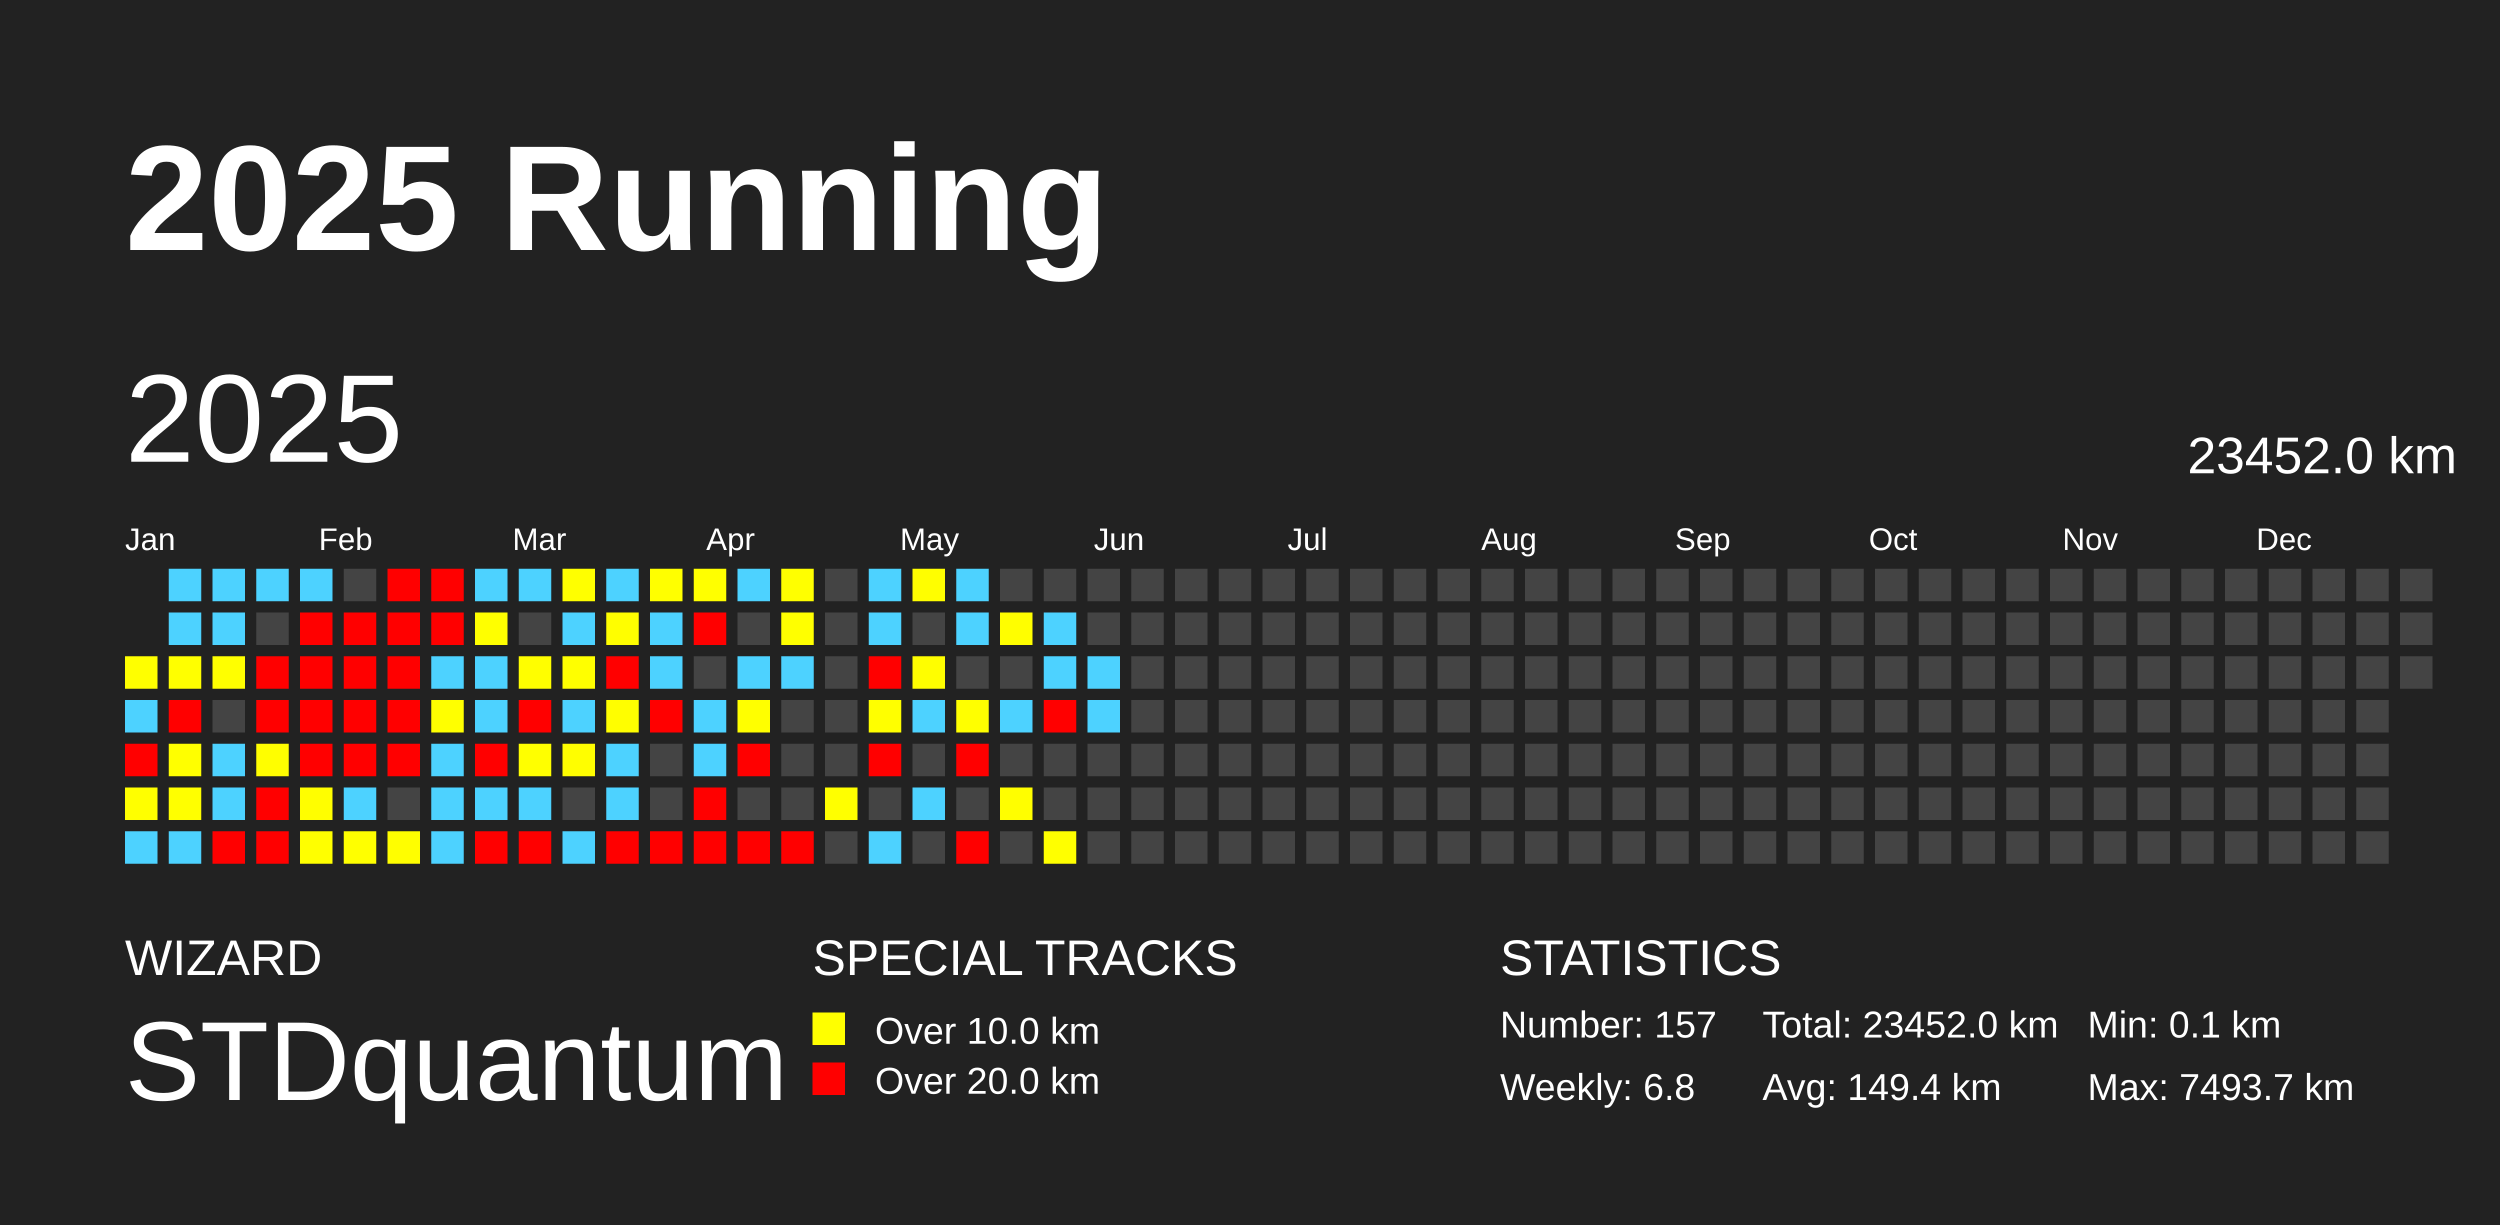
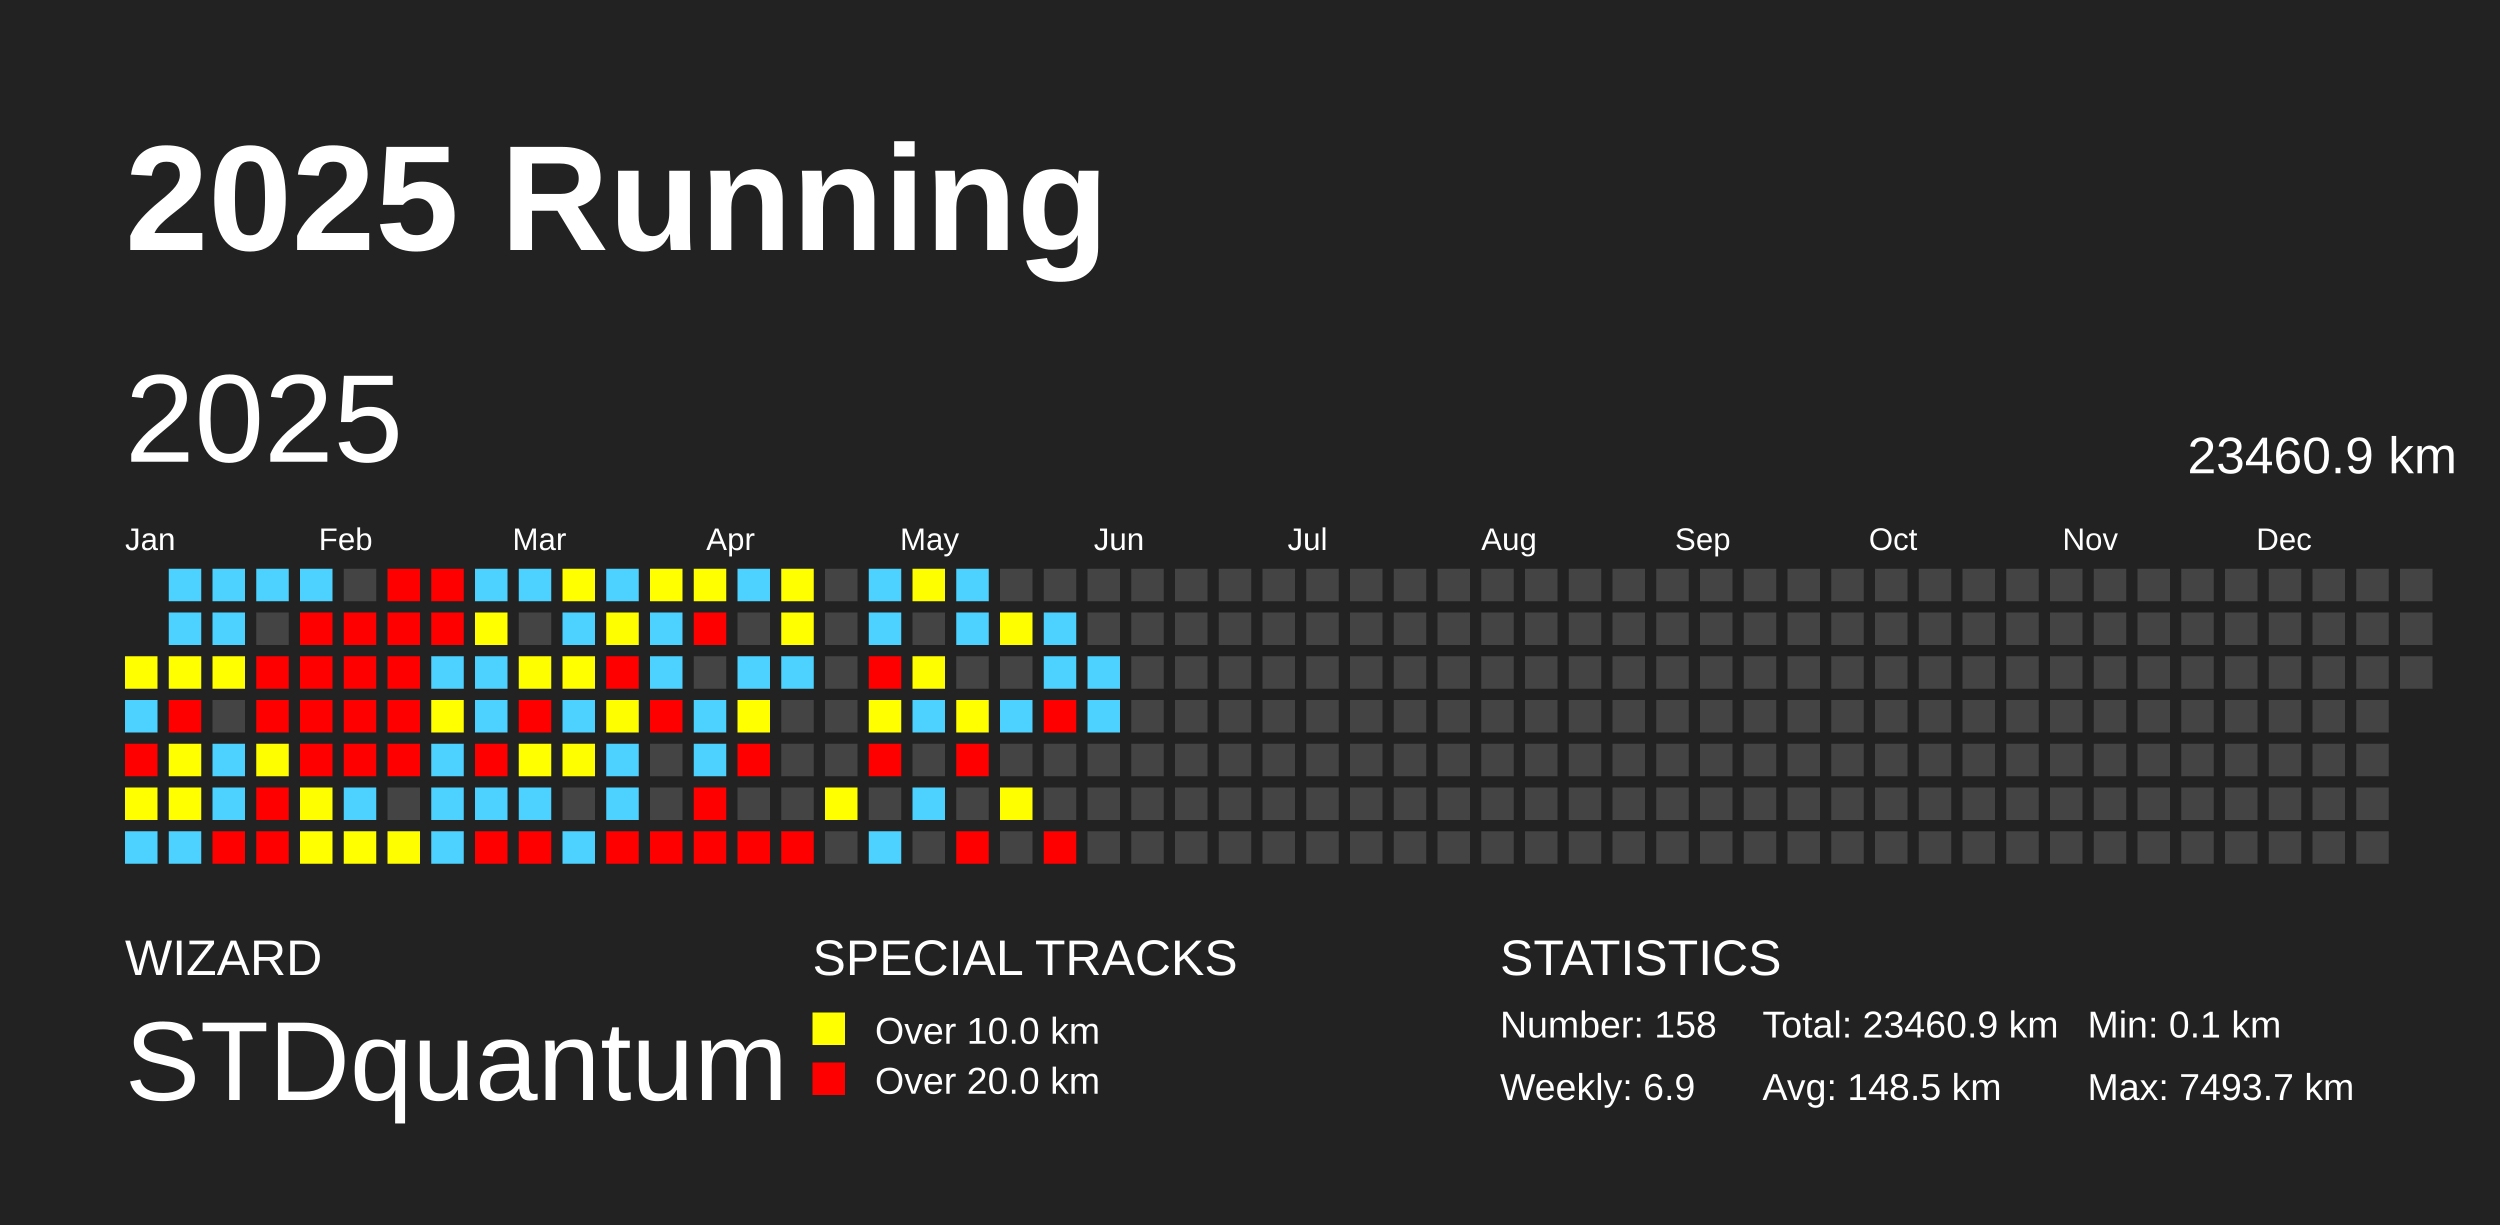
<svg xmlns="http://www.w3.org/2000/svg" baseProfile="full" height="98mm" version="1.1" viewBox="0,0,200,98" width="200mm">
  <defs />
  <rect fill="#222222" height="98" width="200" x="0" y="0" />
  <text fill="#FFFFFF" style="font-size:12px; font-family:Arial; font-weight:bold;" x="10" y="20">2025 Running</text>
  <text fill="#FFFFFF" style="font-size:4px; font-family:Arial" x="10" y="78">WIZARD</text>
  <text fill="#FFFFFF" style="font-size:9px; font-family:Arial" x="10" y="88">STDquantum</text>
  <text fill="#FFFFFF" style="font-size:4px; font-family:Arial" x="65" y="78">SPECIAL TRACKS</text>
  <rect fill="yellow" height="2.6" width="2.6" x="65" y="81" />
  <text fill="#FFFFFF" style="font-size:3px; font-family:Arial" x="70" y="83.5">Over 10.0 km</text>
  <rect fill="red" height="2.6" width="2.6" x="65" y="85" />
  <text fill="#FFFFFF" style="font-size:3px; font-family:Arial" x="70" y="87.5">Over 20.0 km</text>
  <text fill="#FFFFFF" style="font-size:4px; font-family:Arial" x="120" y="78">STATISTICS</text>
-   <text fill="#FFFFFF" style="font-size:3px; font-family:Arial" x="120" y="83">Number: 157</text>
-   <text fill="#FFFFFF" style="font-size:3px; font-family:Arial" x="120" y="88">Weekly: 6.8</text>
-   <text fill="#FFFFFF" style="font-size:3px; font-family:Arial" x="141" y="83">Total: 23452.0 km</text>
-   <text fill="#FFFFFF" style="font-size:3px; font-family:Arial" x="141" y="88">Avg: 149.4 km</text>
+   <text fill="#FFFFFF" style="font-size:3px; font-family:Arial" x="120" y="83">Number: 158</text>
+   <text fill="#FFFFFF" style="font-size:3px; font-family:Arial" x="120" y="88">Weekly: 6.9</text>
+   <text fill="#FFFFFF" style="font-size:3px; font-family:Arial" x="141" y="83">Total: 23460.9 km</text>
+   <text fill="#FFFFFF" style="font-size:3px; font-family:Arial" x="141" y="88">Avg: 148.5 km</text>
  <text fill="#FFFFFF" style="font-size:3px; font-family:Arial" x="167" y="83">Min: 0.1 km</text>
  <text fill="#FFFFFF" style="font-size:3px; font-family:Arial" x="167" y="88">Max: 7493.7 km</text>
  <text dominant-baseline="hanging" fill="#FFFFFF" style="font-size:10.0px; font-family:Arial;" x="10" y="30">2025</text>
-   <text dominant-baseline="hanging" fill="#FFFFFF" style="font-size:4.125px; font-family:Arial;" x="175" y="35">23452.0 km</text>
+   <text dominant-baseline="hanging" fill="#FFFFFF" style="font-size:4.125px; font-family:Arial;" x="175" y="35">23460.9 km</text>
  <text fill="#FFFFFF" style="font-size:2.5px; font-family:Arial" x="10.0" y="44">Jan</text>
  <text fill="#FFFFFF" style="font-size:2.5px; font-family:Arial" x="25.5" y="44">Feb</text>
  <text fill="#FFFFFF" style="font-size:2.5px; font-family:Arial" x="41.0" y="44">Mar</text>
  <text fill="#FFFFFF" style="font-size:2.5px; font-family:Arial" x="56.5" y="44">Apr</text>
  <text fill="#FFFFFF" style="font-size:2.5px; font-family:Arial" x="72.0" y="44">May</text>
  <text fill="#FFFFFF" style="font-size:2.5px; font-family:Arial" x="87.5" y="44">Jun</text>
  <text fill="#FFFFFF" style="font-size:2.5px; font-family:Arial" x="103.0" y="44">Jul</text>
  <text fill="#FFFFFF" style="font-size:2.5px; font-family:Arial" x="118.5" y="44">Aug</text>
  <text fill="#FFFFFF" style="font-size:2.5px; font-family:Arial" x="134.0" y="44">Sep</text>
  <text fill="#FFFFFF" style="font-size:2.5px; font-family:Arial" x="149.5" y="44">Oct</text>
  <text fill="#FFFFFF" style="font-size:2.5px; font-family:Arial" x="165.0" y="44">Nov</text>
  <text fill="#FFFFFF" style="font-size:2.5px; font-family:Arial" x="180.5" y="44">Dec</text>
  <rect fill="#ffff00" height="2.6" width="2.6" x="10.0" y="52.5" />
  <rect fill="#4dd2ff" height="2.6" width="2.6" x="10.0" y="56.0" />
  <rect fill="red" height="2.6" width="2.6" x="10.0" y="59.5" />
  <rect fill="#ffff00" height="2.6" width="2.6" x="10.0" y="63.0" />
  <rect fill="#4dd2ff" height="2.6" width="2.6" x="10.0" y="66.5" />
  <rect fill="#4dd2ff" height="2.6" width="2.6" x="13.5" y="45.5" />
  <rect fill="#4dd2ff" height="2.6" width="2.6" x="13.5" y="49.0" />
  <rect fill="#ffff00" height="2.6" width="2.6" x="13.5" y="52.5" />
  <rect fill="red" height="2.6" width="2.6" x="13.5" y="56.0" />
  <rect fill="#ffff00" height="2.6" width="2.6" x="13.5" y="59.5" />
  <rect fill="#ffff00" height="2.6" width="2.6" x="13.5" y="63.0" />
  <rect fill="#4dd2ff" height="2.6" width="2.6" x="13.5" y="66.5" />
  <rect fill="#4dd2ff" height="2.6" width="2.6" x="17.0" y="45.5" />
  <rect fill="#4dd2ff" height="2.6" width="2.6" x="17.0" y="49.0" />
  <rect fill="#ffff00" height="2.6" width="2.6" x="17.0" y="52.5" />
  <rect fill="#444444" height="2.6" width="2.6" x="17.0" y="56.0" />
  <rect fill="#4dd2ff" height="2.6" width="2.6" x="17.0" y="59.5" />
  <rect fill="#4dd2ff" height="2.6" width="2.6" x="17.0" y="63.0" />
  <rect fill="red" height="2.6" width="2.6" x="17.0" y="66.5" />
  <rect fill="#4dd2ff" height="2.6" width="2.6" x="20.5" y="45.5" />
  <rect fill="#444444" height="2.6" width="2.6" x="20.5" y="49.0" />
  <rect fill="red" height="2.6" width="2.6" x="20.5" y="52.5" />
  <rect fill="red" height="2.6" width="2.6" x="20.5" y="56.0" />
  <rect fill="#fffe00" height="2.6" width="2.6" x="20.5" y="59.5" />
  <rect fill="red" height="2.6" width="2.6" x="20.5" y="63.0" />
  <rect fill="red" height="2.6" width="2.6" x="20.5" y="66.5" />
  <rect fill="#4dd2ff" height="2.6" width="2.6" x="24.0" y="45.5" />
  <rect fill="red" height="2.6" width="2.6" x="24.0" y="49.0" />
  <rect fill="red" height="2.6" width="2.6" x="24.0" y="52.5" />
  <rect fill="red" height="2.6" width="2.6" x="24.0" y="56.0" />
  <rect fill="red" height="2.6" width="2.6" x="24.0" y="59.5" />
  <rect fill="#fffe00" height="2.6" width="2.6" x="24.0" y="63.0" />
  <rect fill="#ffff00" height="2.6" width="2.6" x="24.0" y="66.5" />
  <rect fill="#444444" height="2.6" width="2.6" x="27.5" y="45.5" />
  <rect fill="red" height="2.6" width="2.6" x="27.5" y="49.0" />
  <rect fill="red" height="2.6" width="2.6" x="27.5" y="52.5" />
  <rect fill="red" height="2.6" width="2.6" x="27.5" y="56.0" />
  <rect fill="red" height="2.6" width="2.6" x="27.5" y="59.5" />
  <rect fill="#4dd2ff" height="2.6" width="2.6" x="27.5" y="63.0" />
  <rect fill="#ffff00" height="2.6" width="2.6" x="27.5" y="66.5" />
  <rect fill="red" height="2.6" width="2.6" x="31.0" y="45.5" />
  <rect fill="red" height="2.6" width="2.6" x="31.0" y="49.0" />
  <rect fill="red" height="2.6" width="2.6" x="31.0" y="52.5" />
  <rect fill="red" height="2.6" width="2.6" x="31.0" y="56.0" />
  <rect fill="red" height="2.6" width="2.6" x="31.0" y="59.5" />
  <rect fill="#444444" height="2.6" width="2.6" x="31.0" y="63.0" />
  <rect fill="#fffe00" height="2.6" width="2.6" x="31.0" y="66.5" />
  <rect fill="red" height="2.6" width="2.6" x="34.5" y="45.5" />
  <rect fill="red" height="2.6" width="2.6" x="34.5" y="49.0" />
  <rect fill="#4dd2ff" height="2.6" width="2.6" x="34.5" y="52.5" />
  <rect fill="#ffff00" height="2.6" width="2.6" x="34.5" y="56.0" />
  <rect fill="#4dd2ff" height="2.6" width="2.6" x="34.5" y="59.5" />
  <rect fill="#4dd2ff" height="2.6" width="2.6" x="34.5" y="63.0" />
  <rect fill="#4dd2ff" height="2.6" width="2.6" x="34.5" y="66.5" />
  <rect fill="#4dd2ff" height="2.6" width="2.6" x="38.0" y="45.5" />
  <rect fill="#ffff00" height="2.6" width="2.6" x="38.0" y="49.0" />
  <rect fill="#4dd2ff" height="2.6" width="2.6" x="38.0" y="52.5" />
  <rect fill="#4dd2ff" height="2.6" width="2.6" x="38.0" y="56.0" />
  <rect fill="red" height="2.6" width="2.6" x="38.0" y="59.5" />
  <rect fill="#4dd2ff" height="2.6" width="2.6" x="38.0" y="63.0" />
  <rect fill="red" height="2.6" width="2.6" x="38.0" y="66.5" />
  <rect fill="#4dd2ff" height="2.6" width="2.6" x="41.5" y="45.5" />
  <rect fill="#444444" height="2.6" width="2.6" x="41.5" y="49.0" />
  <rect fill="#fffe00" height="2.6" width="2.6" x="41.5" y="52.5" />
  <rect fill="red" height="2.6" width="2.6" x="41.5" y="56.0" />
  <rect fill="#ffff00" height="2.6" width="2.6" x="41.5" y="59.5" />
  <rect fill="#4dd2ff" height="2.6" width="2.6" x="41.5" y="63.0" />
  <rect fill="red" height="2.6" width="2.6" x="41.5" y="66.5" />
  <rect fill="#ffff00" height="2.6" width="2.6" x="45.0" y="45.5" />
  <rect fill="#4dd2ff" height="2.6" width="2.6" x="45.0" y="49.0" />
  <rect fill="#ffff00" height="2.6" width="2.6" x="45.0" y="52.5" />
  <rect fill="#4dd2ff" height="2.6" width="2.6" x="45.0" y="56.0" />
  <rect fill="#fffe00" height="2.6" width="2.6" x="45.0" y="59.5" />
  <rect fill="#444444" height="2.6" width="2.6" x="45.0" y="63.0" />
  <rect fill="#4dd2ff" height="2.6" width="2.6" x="45.0" y="66.5" />
  <rect fill="#4dd2ff" height="2.6" width="2.6" x="48.5" y="45.5" />
  <rect fill="#fffe00" height="2.6" width="2.6" x="48.5" y="49.0" />
  <rect fill="red" height="2.6" width="2.6" x="48.5" y="52.5" />
  <rect fill="#fffe00" height="2.6" width="2.6" x="48.5" y="56.0" />
  <rect fill="#4dd2ff" height="2.6" width="2.6" x="48.5" y="59.5" />
  <rect fill="#4dd2ff" height="2.6" width="2.6" x="48.5" y="63.0" />
  <rect fill="red" height="2.6" width="2.6" x="48.5" y="66.5" />
  <rect fill="#ffff00" height="2.6" width="2.6" x="52.0" y="45.5" />
  <rect fill="#4dd2ff" height="2.6" width="2.6" x="52.0" y="49.0" />
  <rect fill="#4dd2ff" height="2.6" width="2.6" x="52.0" y="52.5" />
  <rect fill="red" height="2.6" width="2.6" x="52.0" y="56.0" />
  <rect fill="#444444" height="2.6" width="2.6" x="52.0" y="59.5" />
  <rect fill="#444444" height="2.6" width="2.6" x="52.0" y="63.0" />
  <rect fill="red" height="2.6" width="2.6" x="52.0" y="66.5" />
  <rect fill="#ffff00" height="2.6" width="2.6" x="55.5" y="45.5" />
  <rect fill="red" height="2.6" width="2.6" x="55.5" y="49.0" />
  <rect fill="#444444" height="2.6" width="2.6" x="55.5" y="52.5" />
  <rect fill="#4dd2ff" height="2.6" width="2.6" x="55.5" y="56.0" />
  <rect fill="#4dd2ff" height="2.6" width="2.6" x="55.5" y="59.5" />
  <rect fill="red" height="2.6" width="2.6" x="55.5" y="63.0" />
  <rect fill="red" height="2.6" width="2.6" x="55.5" y="66.5" />
  <rect fill="#4dd2ff" height="2.6" width="2.6" x="59.0" y="45.5" />
  <rect fill="#444444" height="2.6" width="2.6" x="59.0" y="49.0" />
  <rect fill="#4dd2ff" height="2.6" width="2.6" x="59.0" y="52.5" />
  <rect fill="#ffff00" height="2.6" width="2.6" x="59.0" y="56.0" />
  <rect fill="red" height="2.6" width="2.6" x="59.0" y="59.5" />
  <rect fill="#444444" height="2.6" width="2.6" x="59.0" y="63.0" />
  <rect fill="red" height="2.6" width="2.6" x="59.0" y="66.5" />
  <rect fill="#ffff00" height="2.6" width="2.6" x="62.5" y="45.5" />
  <rect fill="#ffff00" height="2.6" width="2.6" x="62.5" y="49.0" />
  <rect fill="#4dd2ff" height="2.6" width="2.6" x="62.5" y="52.5" />
  <rect fill="#444444" height="2.6" width="2.6" x="62.5" y="56.0" />
  <rect fill="#444444" height="2.6" width="2.6" x="62.5" y="59.5" />
  <rect fill="#444444" height="2.6" width="2.6" x="62.5" y="63.0" />
  <rect fill="red" height="2.6" width="2.6" x="62.5" y="66.5" />
  <rect fill="#444444" height="2.6" width="2.6" x="66.0" y="45.5" />
  <rect fill="#444444" height="2.6" width="2.6" x="66.0" y="49.0" />
  <rect fill="#444444" height="2.6" width="2.6" x="66.0" y="52.5" />
  <rect fill="#444444" height="2.6" width="2.6" x="66.0" y="56.0" />
  <rect fill="#444444" height="2.6" width="2.6" x="66.0" y="59.5" />
  <rect fill="#ffff00" height="2.6" width="2.6" x="66.0" y="63.0" />
  <rect fill="#444444" height="2.6" width="2.6" x="66.0" y="66.5" />
  <rect fill="#4dd2ff" height="2.6" width="2.6" x="69.5" y="45.5" />
  <rect fill="#4dd2ff" height="2.6" width="2.6" x="69.5" y="49.0" />
  <rect fill="red" height="2.6" width="2.6" x="69.5" y="52.5" />
  <rect fill="#ffff00" height="2.6" width="2.6" x="69.5" y="56.0" />
  <rect fill="red" height="2.6" width="2.6" x="69.5" y="59.5" />
  <rect fill="#444444" height="2.6" width="2.6" x="69.5" y="63.0" />
  <rect fill="#4dd2ff" height="2.6" width="2.6" x="69.5" y="66.5" />
  <rect fill="#fffe00" height="2.6" width="2.6" x="73.0" y="45.5" />
  <rect fill="#444444" height="2.6" width="2.6" x="73.0" y="49.0" />
  <rect fill="#fffe00" height="2.6" width="2.6" x="73.0" y="52.5" />
  <rect fill="#4dd2ff" height="2.6" width="2.6" x="73.0" y="56.0" />
  <rect fill="#444444" height="2.6" width="2.6" x="73.0" y="59.5" />
  <rect fill="#4dd2ff" height="2.6" width="2.6" x="73.0" y="63.0" />
  <rect fill="#444444" height="2.6" width="2.6" x="73.0" y="66.5" />
  <rect fill="#4dd2ff" height="2.6" width="2.6" x="76.5" y="45.5" />
  <rect fill="#4dd2ff" height="2.6" width="2.6" x="76.5" y="49.0" />
  <rect fill="#444444" height="2.6" width="2.6" x="76.5" y="52.5" />
  <rect fill="#ffff00" height="2.6" width="2.6" x="76.5" y="56.0" />
  <rect fill="red" height="2.6" width="2.6" x="76.5" y="59.5" />
  <rect fill="#444444" height="2.6" width="2.6" x="76.5" y="63.0" />
  <rect fill="red" height="2.6" width="2.6" x="76.5" y="66.5" />
  <rect fill="#444444" height="2.6" width="2.6" x="80.0" y="45.5" />
  <rect fill="#fffe00" height="2.6" width="2.6" x="80.0" y="49.0" />
  <rect fill="#444444" height="2.6" width="2.6" x="80.0" y="52.5" />
  <rect fill="#4dd2ff" height="2.6" width="2.6" x="80.0" y="56.0" />
  <rect fill="#444444" height="2.6" width="2.6" x="80.0" y="59.5" />
  <rect fill="#fffe00" height="2.6" width="2.6" x="80.0" y="63.0" />
  <rect fill="#444444" height="2.6" width="2.6" x="80.0" y="66.5" />
  <rect fill="#444444" height="2.6" width="2.6" x="83.5" y="45.5" />
  <rect fill="#4dd2ff" height="2.6" width="2.6" x="83.5" y="49.0" />
  <rect fill="#4dd2ff" height="2.6" width="2.6" x="83.5" y="52.5" />
  <rect fill="red" height="2.6" width="2.6" x="83.5" y="56.0" />
  <rect fill="#444444" height="2.6" width="2.6" x="83.5" y="59.5" />
  <rect fill="#444444" height="2.6" width="2.6" x="83.5" y="63.0" />
-   <rect fill="#ffff00" height="2.6" width="2.6" x="83.5" y="66.5" />
+   <rect fill="red" height="2.6" width="2.6" x="83.5" y="66.5" />
  <rect fill="#444444" height="2.6" width="2.6" x="87.0" y="45.5" />
  <rect fill="#444444" height="2.6" width="2.6" x="87.0" y="49.0" />
  <rect fill="#4dd2ff" height="2.6" width="2.6" x="87.0" y="52.5" />
  <rect fill="#4dd2ff" height="2.6" width="2.6" x="87.0" y="56.0" />
  <rect fill="#444444" height="2.6" width="2.6" x="87.0" y="59.5" />
  <rect fill="#444444" height="2.6" width="2.6" x="87.0" y="63.0" />
  <rect fill="#444444" height="2.6" width="2.6" x="87.0" y="66.5" />
  <rect fill="#444444" height="2.6" width="2.6" x="90.5" y="45.5" />
  <rect fill="#444444" height="2.6" width="2.6" x="90.5" y="49.0" />
  <rect fill="#444444" height="2.6" width="2.6" x="90.5" y="52.5" />
  <rect fill="#444444" height="2.6" width="2.6" x="90.5" y="56.0" />
  <rect fill="#444444" height="2.6" width="2.6" x="90.5" y="59.5" />
  <rect fill="#444444" height="2.6" width="2.6" x="90.5" y="63.0" />
  <rect fill="#444444" height="2.6" width="2.6" x="90.5" y="66.5" />
  <rect fill="#444444" height="2.6" width="2.6" x="94.0" y="45.5" />
  <rect fill="#444444" height="2.6" width="2.6" x="94.0" y="49.0" />
  <rect fill="#444444" height="2.6" width="2.6" x="94.0" y="52.5" />
  <rect fill="#444444" height="2.6" width="2.6" x="94.0" y="56.0" />
  <rect fill="#444444" height="2.6" width="2.6" x="94.0" y="59.5" />
  <rect fill="#444444" height="2.6" width="2.6" x="94.0" y="63.0" />
  <rect fill="#444444" height="2.6" width="2.6" x="94.0" y="66.5" />
  <rect fill="#444444" height="2.6" width="2.6" x="97.5" y="45.5" />
  <rect fill="#444444" height="2.6" width="2.6" x="97.5" y="49.0" />
  <rect fill="#444444" height="2.6" width="2.6" x="97.5" y="52.5" />
  <rect fill="#444444" height="2.6" width="2.6" x="97.5" y="56.0" />
  <rect fill="#444444" height="2.6" width="2.6" x="97.5" y="59.5" />
  <rect fill="#444444" height="2.6" width="2.6" x="97.5" y="63.0" />
  <rect fill="#444444" height="2.6" width="2.6" x="97.5" y="66.5" />
  <rect fill="#444444" height="2.6" width="2.6" x="101.0" y="45.5" />
  <rect fill="#444444" height="2.6" width="2.6" x="101.0" y="49.0" />
  <rect fill="#444444" height="2.6" width="2.6" x="101.0" y="52.5" />
  <rect fill="#444444" height="2.6" width="2.6" x="101.0" y="56.0" />
  <rect fill="#444444" height="2.6" width="2.6" x="101.0" y="59.5" />
  <rect fill="#444444" height="2.6" width="2.6" x="101.0" y="63.0" />
  <rect fill="#444444" height="2.6" width="2.6" x="101.0" y="66.5" />
  <rect fill="#444444" height="2.6" width="2.6" x="104.5" y="45.5" />
  <rect fill="#444444" height="2.6" width="2.6" x="104.5" y="49.0" />
  <rect fill="#444444" height="2.6" width="2.6" x="104.5" y="52.5" />
  <rect fill="#444444" height="2.6" width="2.6" x="104.5" y="56.0" />
  <rect fill="#444444" height="2.6" width="2.6" x="104.5" y="59.5" />
  <rect fill="#444444" height="2.6" width="2.6" x="104.5" y="63.0" />
  <rect fill="#444444" height="2.6" width="2.6" x="104.5" y="66.5" />
  <rect fill="#444444" height="2.6" width="2.6" x="108.0" y="45.5" />
  <rect fill="#444444" height="2.6" width="2.6" x="108.0" y="49.0" />
  <rect fill="#444444" height="2.6" width="2.6" x="108.0" y="52.5" />
  <rect fill="#444444" height="2.6" width="2.6" x="108.0" y="56.0" />
  <rect fill="#444444" height="2.6" width="2.6" x="108.0" y="59.5" />
  <rect fill="#444444" height="2.6" width="2.6" x="108.0" y="63.0" />
  <rect fill="#444444" height="2.6" width="2.6" x="108.0" y="66.5" />
  <rect fill="#444444" height="2.6" width="2.6" x="111.5" y="45.5" />
  <rect fill="#444444" height="2.6" width="2.6" x="111.5" y="49.0" />
  <rect fill="#444444" height="2.6" width="2.6" x="111.5" y="52.5" />
  <rect fill="#444444" height="2.6" width="2.6" x="111.5" y="56.0" />
  <rect fill="#444444" height="2.6" width="2.6" x="111.5" y="59.5" />
  <rect fill="#444444" height="2.6" width="2.6" x="111.5" y="63.0" />
  <rect fill="#444444" height="2.6" width="2.6" x="111.5" y="66.5" />
  <rect fill="#444444" height="2.6" width="2.6" x="115.0" y="45.5" />
  <rect fill="#444444" height="2.6" width="2.6" x="115.0" y="49.0" />
  <rect fill="#444444" height="2.6" width="2.6" x="115.0" y="52.5" />
  <rect fill="#444444" height="2.6" width="2.6" x="115.0" y="56.0" />
  <rect fill="#444444" height="2.6" width="2.6" x="115.0" y="59.5" />
  <rect fill="#444444" height="2.6" width="2.6" x="115.0" y="63.0" />
  <rect fill="#444444" height="2.6" width="2.6" x="115.0" y="66.5" />
  <rect fill="#444444" height="2.6" width="2.6" x="118.5" y="45.5" />
  <rect fill="#444444" height="2.6" width="2.6" x="118.5" y="49.0" />
  <rect fill="#444444" height="2.6" width="2.6" x="118.5" y="52.5" />
  <rect fill="#444444" height="2.6" width="2.6" x="118.5" y="56.0" />
  <rect fill="#444444" height="2.6" width="2.6" x="118.5" y="59.5" />
  <rect fill="#444444" height="2.6" width="2.6" x="118.5" y="63.0" />
  <rect fill="#444444" height="2.6" width="2.6" x="118.5" y="66.5" />
  <rect fill="#444444" height="2.6" width="2.6" x="122.0" y="45.5" />
  <rect fill="#444444" height="2.6" width="2.6" x="122.0" y="49.0" />
  <rect fill="#444444" height="2.6" width="2.6" x="122.0" y="52.5" />
  <rect fill="#444444" height="2.6" width="2.6" x="122.0" y="56.0" />
  <rect fill="#444444" height="2.6" width="2.6" x="122.0" y="59.5" />
  <rect fill="#444444" height="2.6" width="2.6" x="122.0" y="63.0" />
  <rect fill="#444444" height="2.6" width="2.6" x="122.0" y="66.5" />
  <rect fill="#444444" height="2.6" width="2.6" x="125.5" y="45.5" />
  <rect fill="#444444" height="2.6" width="2.6" x="125.5" y="49.0" />
  <rect fill="#444444" height="2.6" width="2.6" x="125.5" y="52.5" />
  <rect fill="#444444" height="2.6" width="2.6" x="125.5" y="56.0" />
  <rect fill="#444444" height="2.6" width="2.6" x="125.5" y="59.5" />
  <rect fill="#444444" height="2.6" width="2.6" x="125.5" y="63.0" />
  <rect fill="#444444" height="2.6" width="2.6" x="125.5" y="66.5" />
  <rect fill="#444444" height="2.6" width="2.6" x="129.0" y="45.5" />
  <rect fill="#444444" height="2.6" width="2.6" x="129.0" y="49.0" />
  <rect fill="#444444" height="2.6" width="2.6" x="129.0" y="52.5" />
  <rect fill="#444444" height="2.6" width="2.6" x="129.0" y="56.0" />
  <rect fill="#444444" height="2.6" width="2.6" x="129.0" y="59.5" />
  <rect fill="#444444" height="2.6" width="2.6" x="129.0" y="63.0" />
  <rect fill="#444444" height="2.6" width="2.6" x="129.0" y="66.5" />
  <rect fill="#444444" height="2.6" width="2.6" x="132.5" y="45.5" />
  <rect fill="#444444" height="2.6" width="2.6" x="132.5" y="49.0" />
  <rect fill="#444444" height="2.6" width="2.6" x="132.5" y="52.5" />
  <rect fill="#444444" height="2.6" width="2.6" x="132.5" y="56.0" />
  <rect fill="#444444" height="2.6" width="2.6" x="132.5" y="59.5" />
  <rect fill="#444444" height="2.6" width="2.6" x="132.5" y="63.0" />
  <rect fill="#444444" height="2.6" width="2.6" x="132.5" y="66.5" />
  <rect fill="#444444" height="2.6" width="2.6" x="136.0" y="45.5" />
  <rect fill="#444444" height="2.6" width="2.6" x="136.0" y="49.0" />
  <rect fill="#444444" height="2.6" width="2.6" x="136.0" y="52.5" />
  <rect fill="#444444" height="2.6" width="2.6" x="136.0" y="56.0" />
  <rect fill="#444444" height="2.6" width="2.6" x="136.0" y="59.5" />
  <rect fill="#444444" height="2.6" width="2.6" x="136.0" y="63.0" />
  <rect fill="#444444" height="2.6" width="2.6" x="136.0" y="66.5" />
  <rect fill="#444444" height="2.6" width="2.6" x="139.5" y="45.5" />
  <rect fill="#444444" height="2.6" width="2.6" x="139.5" y="49.0" />
  <rect fill="#444444" height="2.6" width="2.6" x="139.5" y="52.5" />
  <rect fill="#444444" height="2.6" width="2.6" x="139.5" y="56.0" />
  <rect fill="#444444" height="2.6" width="2.6" x="139.5" y="59.5" />
  <rect fill="#444444" height="2.6" width="2.6" x="139.5" y="63.0" />
  <rect fill="#444444" height="2.6" width="2.6" x="139.5" y="66.5" />
  <rect fill="#444444" height="2.6" width="2.6" x="143.0" y="45.5" />
  <rect fill="#444444" height="2.6" width="2.6" x="143.0" y="49.0" />
  <rect fill="#444444" height="2.6" width="2.6" x="143.0" y="52.5" />
  <rect fill="#444444" height="2.6" width="2.6" x="143.0" y="56.0" />
  <rect fill="#444444" height="2.6" width="2.6" x="143.0" y="59.5" />
  <rect fill="#444444" height="2.6" width="2.6" x="143.0" y="63.0" />
  <rect fill="#444444" height="2.6" width="2.6" x="143.0" y="66.5" />
  <rect fill="#444444" height="2.6" width="2.6" x="146.5" y="45.5" />
  <rect fill="#444444" height="2.6" width="2.6" x="146.5" y="49.0" />
  <rect fill="#444444" height="2.6" width="2.6" x="146.5" y="52.5" />
  <rect fill="#444444" height="2.6" width="2.6" x="146.5" y="56.0" />
  <rect fill="#444444" height="2.6" width="2.6" x="146.5" y="59.5" />
  <rect fill="#444444" height="2.6" width="2.6" x="146.5" y="63.0" />
  <rect fill="#444444" height="2.6" width="2.6" x="146.5" y="66.5" />
  <rect fill="#444444" height="2.6" width="2.6" x="150.0" y="45.5" />
  <rect fill="#444444" height="2.6" width="2.6" x="150.0" y="49.0" />
  <rect fill="#444444" height="2.6" width="2.6" x="150.0" y="52.5" />
  <rect fill="#444444" height="2.6" width="2.6" x="150.0" y="56.0" />
  <rect fill="#444444" height="2.6" width="2.6" x="150.0" y="59.5" />
  <rect fill="#444444" height="2.6" width="2.6" x="150.0" y="63.0" />
  <rect fill="#444444" height="2.6" width="2.6" x="150.0" y="66.5" />
  <rect fill="#444444" height="2.6" width="2.6" x="153.5" y="45.5" />
  <rect fill="#444444" height="2.6" width="2.6" x="153.5" y="49.0" />
  <rect fill="#444444" height="2.6" width="2.6" x="153.5" y="52.5" />
  <rect fill="#444444" height="2.6" width="2.6" x="153.5" y="56.0" />
  <rect fill="#444444" height="2.6" width="2.6" x="153.5" y="59.5" />
  <rect fill="#444444" height="2.6" width="2.6" x="153.5" y="63.0" />
  <rect fill="#444444" height="2.6" width="2.6" x="153.5" y="66.5" />
  <rect fill="#444444" height="2.6" width="2.6" x="157.0" y="45.5" />
  <rect fill="#444444" height="2.6" width="2.6" x="157.0" y="49.0" />
  <rect fill="#444444" height="2.6" width="2.6" x="157.0" y="52.5" />
  <rect fill="#444444" height="2.6" width="2.6" x="157.0" y="56.0" />
  <rect fill="#444444" height="2.6" width="2.6" x="157.0" y="59.5" />
  <rect fill="#444444" height="2.6" width="2.6" x="157.0" y="63.0" />
  <rect fill="#444444" height="2.6" width="2.6" x="157.0" y="66.5" />
  <rect fill="#444444" height="2.6" width="2.6" x="160.5" y="45.5" />
  <rect fill="#444444" height="2.6" width="2.6" x="160.5" y="49.0" />
  <rect fill="#444444" height="2.6" width="2.6" x="160.5" y="52.5" />
  <rect fill="#444444" height="2.6" width="2.6" x="160.5" y="56.0" />
  <rect fill="#444444" height="2.6" width="2.6" x="160.5" y="59.5" />
  <rect fill="#444444" height="2.6" width="2.6" x="160.5" y="63.0" />
  <rect fill="#444444" height="2.6" width="2.6" x="160.5" y="66.5" />
  <rect fill="#444444" height="2.6" width="2.6" x="164.0" y="45.5" />
  <rect fill="#444444" height="2.6" width="2.6" x="164.0" y="49.0" />
  <rect fill="#444444" height="2.6" width="2.6" x="164.0" y="52.5" />
  <rect fill="#444444" height="2.6" width="2.6" x="164.0" y="56.0" />
  <rect fill="#444444" height="2.6" width="2.6" x="164.0" y="59.5" />
  <rect fill="#444444" height="2.6" width="2.6" x="164.0" y="63.0" />
  <rect fill="#444444" height="2.6" width="2.6" x="164.0" y="66.5" />
  <rect fill="#444444" height="2.6" width="2.6" x="167.5" y="45.5" />
  <rect fill="#444444" height="2.6" width="2.6" x="167.5" y="49.0" />
  <rect fill="#444444" height="2.6" width="2.6" x="167.5" y="52.5" />
  <rect fill="#444444" height="2.6" width="2.6" x="167.5" y="56.0" />
  <rect fill="#444444" height="2.6" width="2.6" x="167.5" y="59.5" />
  <rect fill="#444444" height="2.6" width="2.6" x="167.5" y="63.0" />
  <rect fill="#444444" height="2.6" width="2.6" x="167.5" y="66.5" />
  <rect fill="#444444" height="2.6" width="2.6" x="171.0" y="45.5" />
  <rect fill="#444444" height="2.6" width="2.6" x="171.0" y="49.0" />
  <rect fill="#444444" height="2.6" width="2.6" x="171.0" y="52.5" />
  <rect fill="#444444" height="2.6" width="2.6" x="171.0" y="56.0" />
  <rect fill="#444444" height="2.6" width="2.6" x="171.0" y="59.5" />
  <rect fill="#444444" height="2.6" width="2.6" x="171.0" y="63.0" />
  <rect fill="#444444" height="2.6" width="2.6" x="171.0" y="66.5" />
  <rect fill="#444444" height="2.6" width="2.6" x="174.5" y="45.5" />
  <rect fill="#444444" height="2.6" width="2.6" x="174.5" y="49.0" />
  <rect fill="#444444" height="2.6" width="2.6" x="174.5" y="52.5" />
  <rect fill="#444444" height="2.6" width="2.6" x="174.5" y="56.0" />
  <rect fill="#444444" height="2.6" width="2.6" x="174.5" y="59.5" />
  <rect fill="#444444" height="2.6" width="2.6" x="174.5" y="63.0" />
  <rect fill="#444444" height="2.6" width="2.6" x="174.5" y="66.5" />
  <rect fill="#444444" height="2.6" width="2.6" x="178.0" y="45.5" />
  <rect fill="#444444" height="2.6" width="2.6" x="178.0" y="49.0" />
  <rect fill="#444444" height="2.6" width="2.6" x="178.0" y="52.5" />
  <rect fill="#444444" height="2.6" width="2.6" x="178.0" y="56.0" />
  <rect fill="#444444" height="2.6" width="2.6" x="178.0" y="59.5" />
  <rect fill="#444444" height="2.6" width="2.6" x="178.0" y="63.0" />
  <rect fill="#444444" height="2.6" width="2.6" x="178.0" y="66.5" />
  <rect fill="#444444" height="2.6" width="2.6" x="181.5" y="45.5" />
  <rect fill="#444444" height="2.6" width="2.6" x="181.5" y="49.0" />
  <rect fill="#444444" height="2.6" width="2.6" x="181.5" y="52.5" />
  <rect fill="#444444" height="2.6" width="2.6" x="181.5" y="56.0" />
  <rect fill="#444444" height="2.6" width="2.6" x="181.5" y="59.5" />
  <rect fill="#444444" height="2.6" width="2.6" x="181.5" y="63.0" />
  <rect fill="#444444" height="2.6" width="2.6" x="181.5" y="66.5" />
  <rect fill="#444444" height="2.6" width="2.6" x="185.0" y="45.5" />
  <rect fill="#444444" height="2.6" width="2.6" x="185.0" y="49.0" />
  <rect fill="#444444" height="2.6" width="2.6" x="185.0" y="52.5" />
  <rect fill="#444444" height="2.6" width="2.6" x="185.0" y="56.0" />
  <rect fill="#444444" height="2.6" width="2.6" x="185.0" y="59.5" />
  <rect fill="#444444" height="2.6" width="2.6" x="185.0" y="63.0" />
  <rect fill="#444444" height="2.6" width="2.6" x="185.0" y="66.5" />
  <rect fill="#444444" height="2.6" width="2.6" x="188.5" y="45.5" />
  <rect fill="#444444" height="2.6" width="2.6" x="188.5" y="49.0" />
  <rect fill="#444444" height="2.6" width="2.6" x="188.5" y="52.5" />
  <rect fill="#444444" height="2.6" width="2.6" x="188.5" y="56.0" />
  <rect fill="#444444" height="2.6" width="2.6" x="188.5" y="59.5" />
  <rect fill="#444444" height="2.6" width="2.6" x="188.5" y="63.0" />
  <rect fill="#444444" height="2.6" width="2.6" x="188.5" y="66.5" />
  <rect fill="#444444" height="2.6" width="2.6" x="192.0" y="45.5" />
  <rect fill="#444444" height="2.6" width="2.6" x="192.0" y="49.0" />
  <rect fill="#444444" height="2.6" width="2.6" x="192.0" y="52.5" />
</svg>
